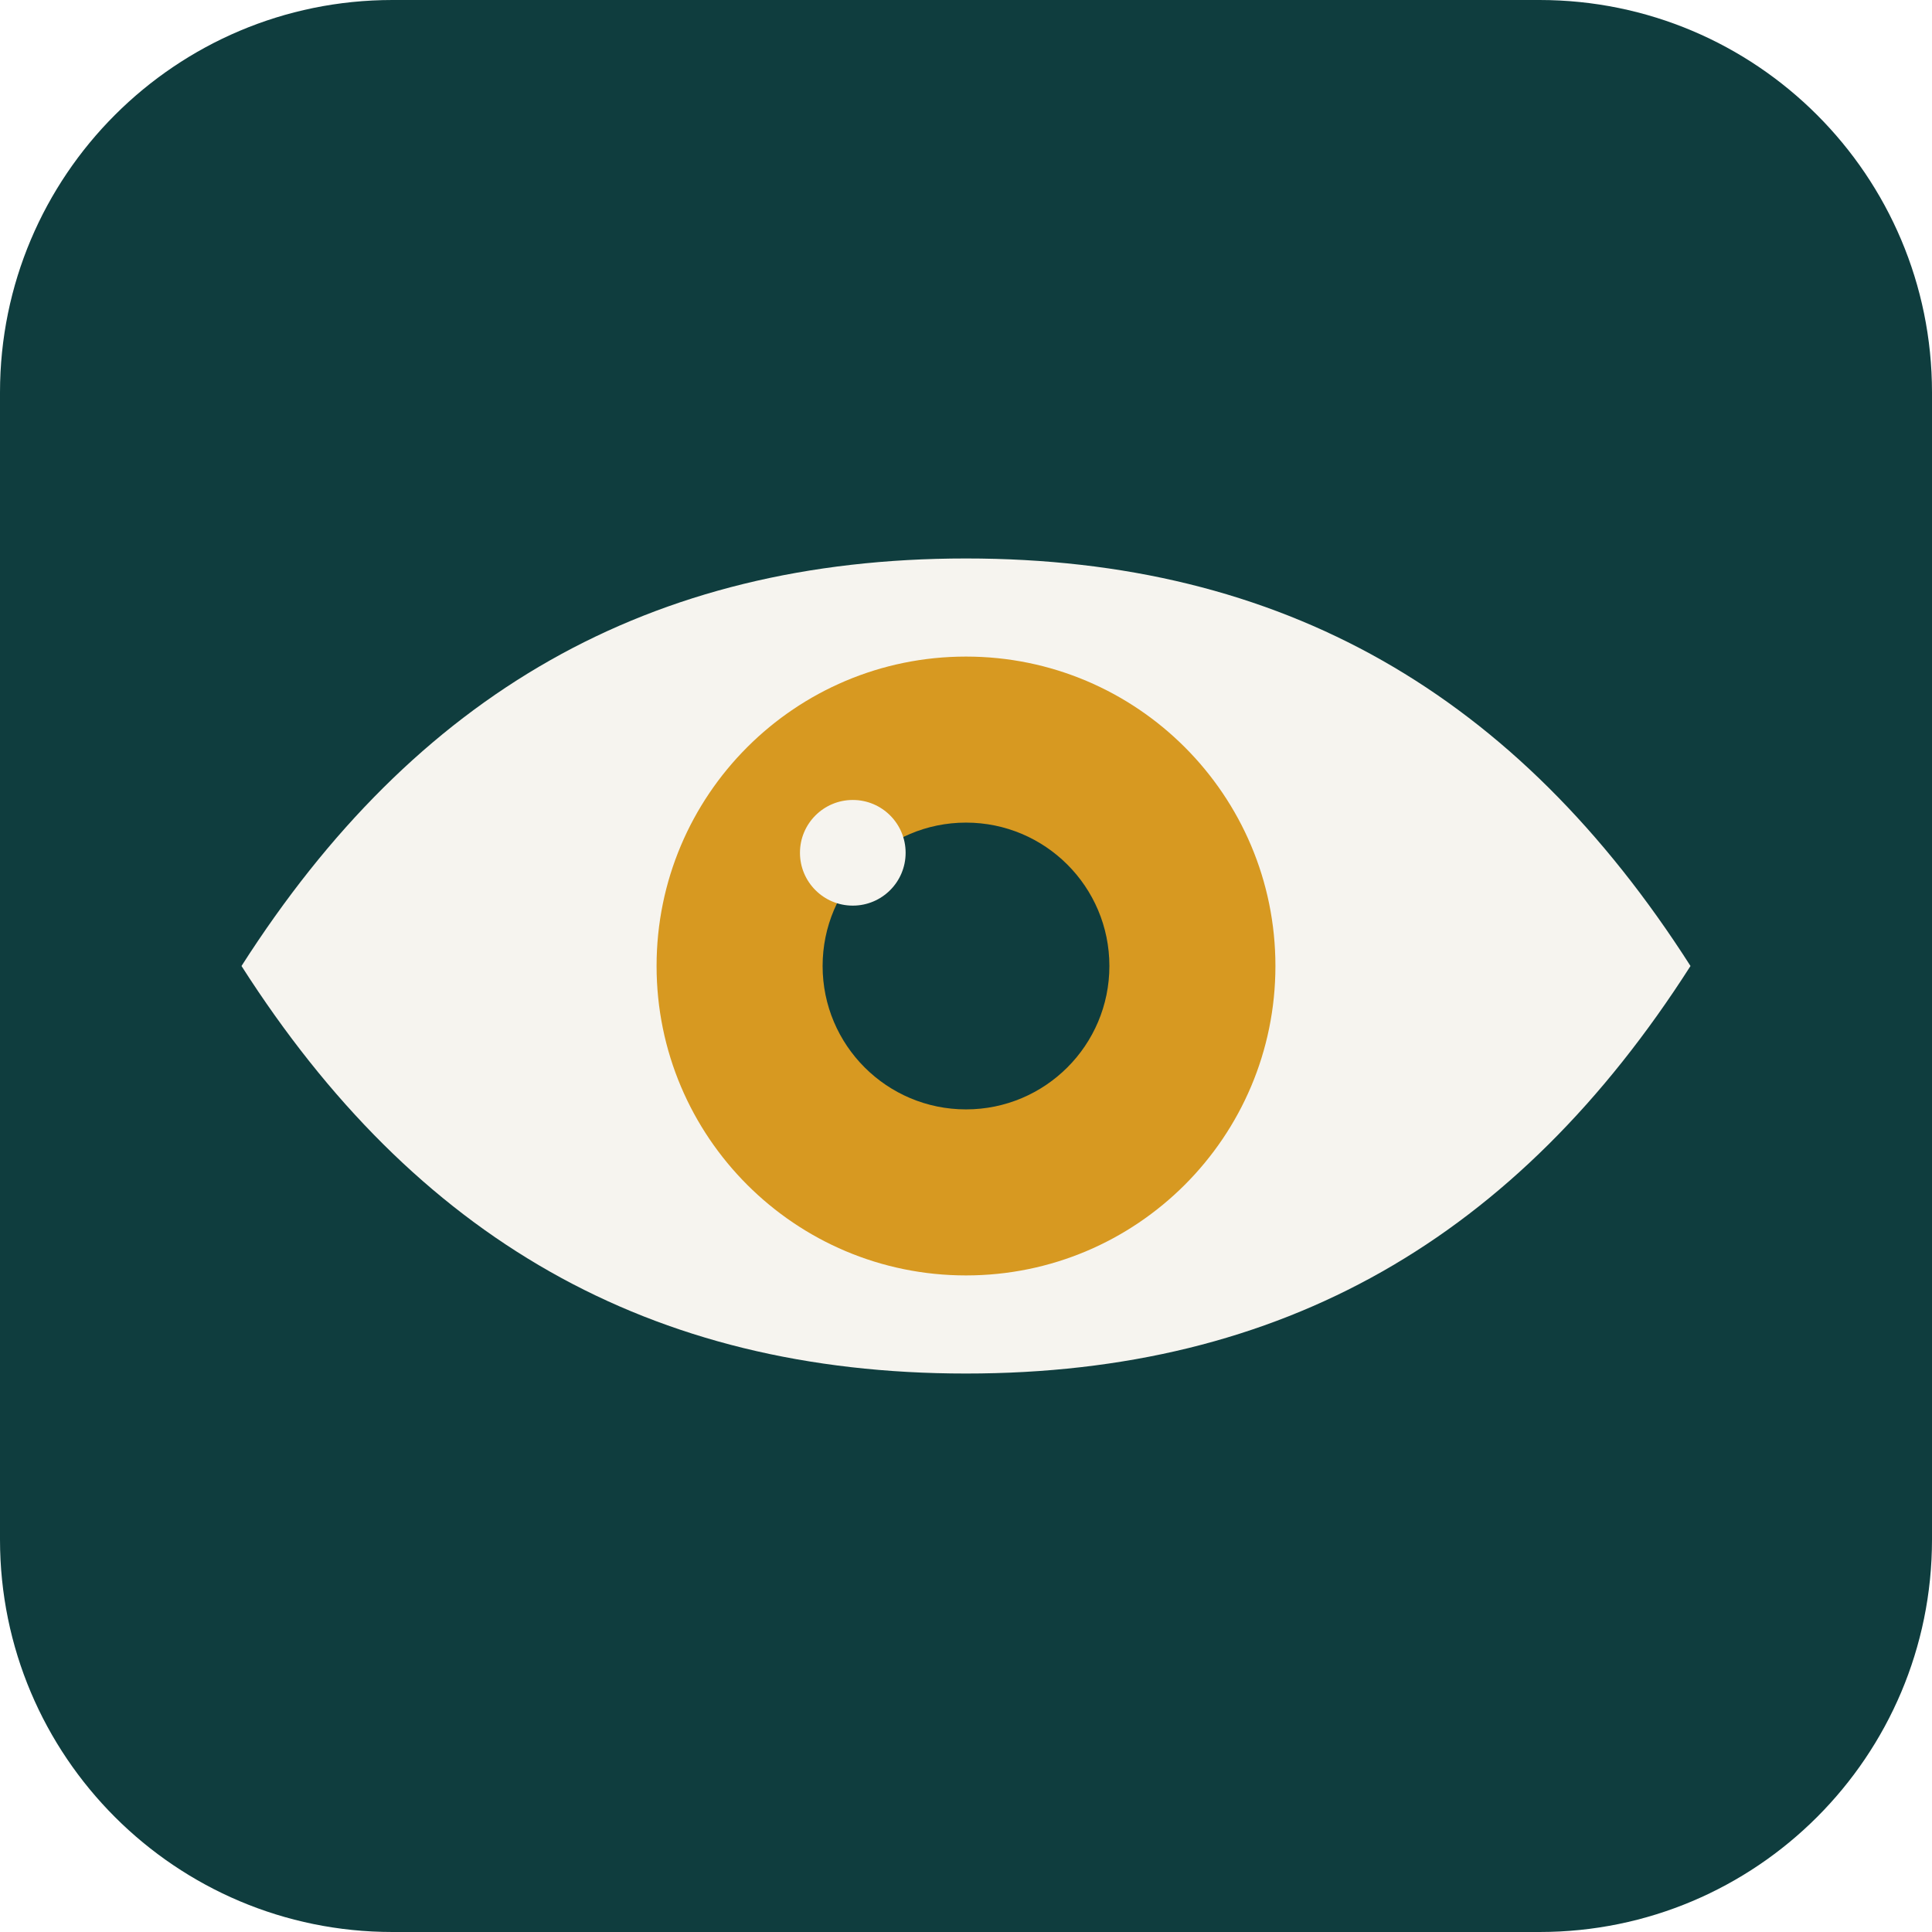
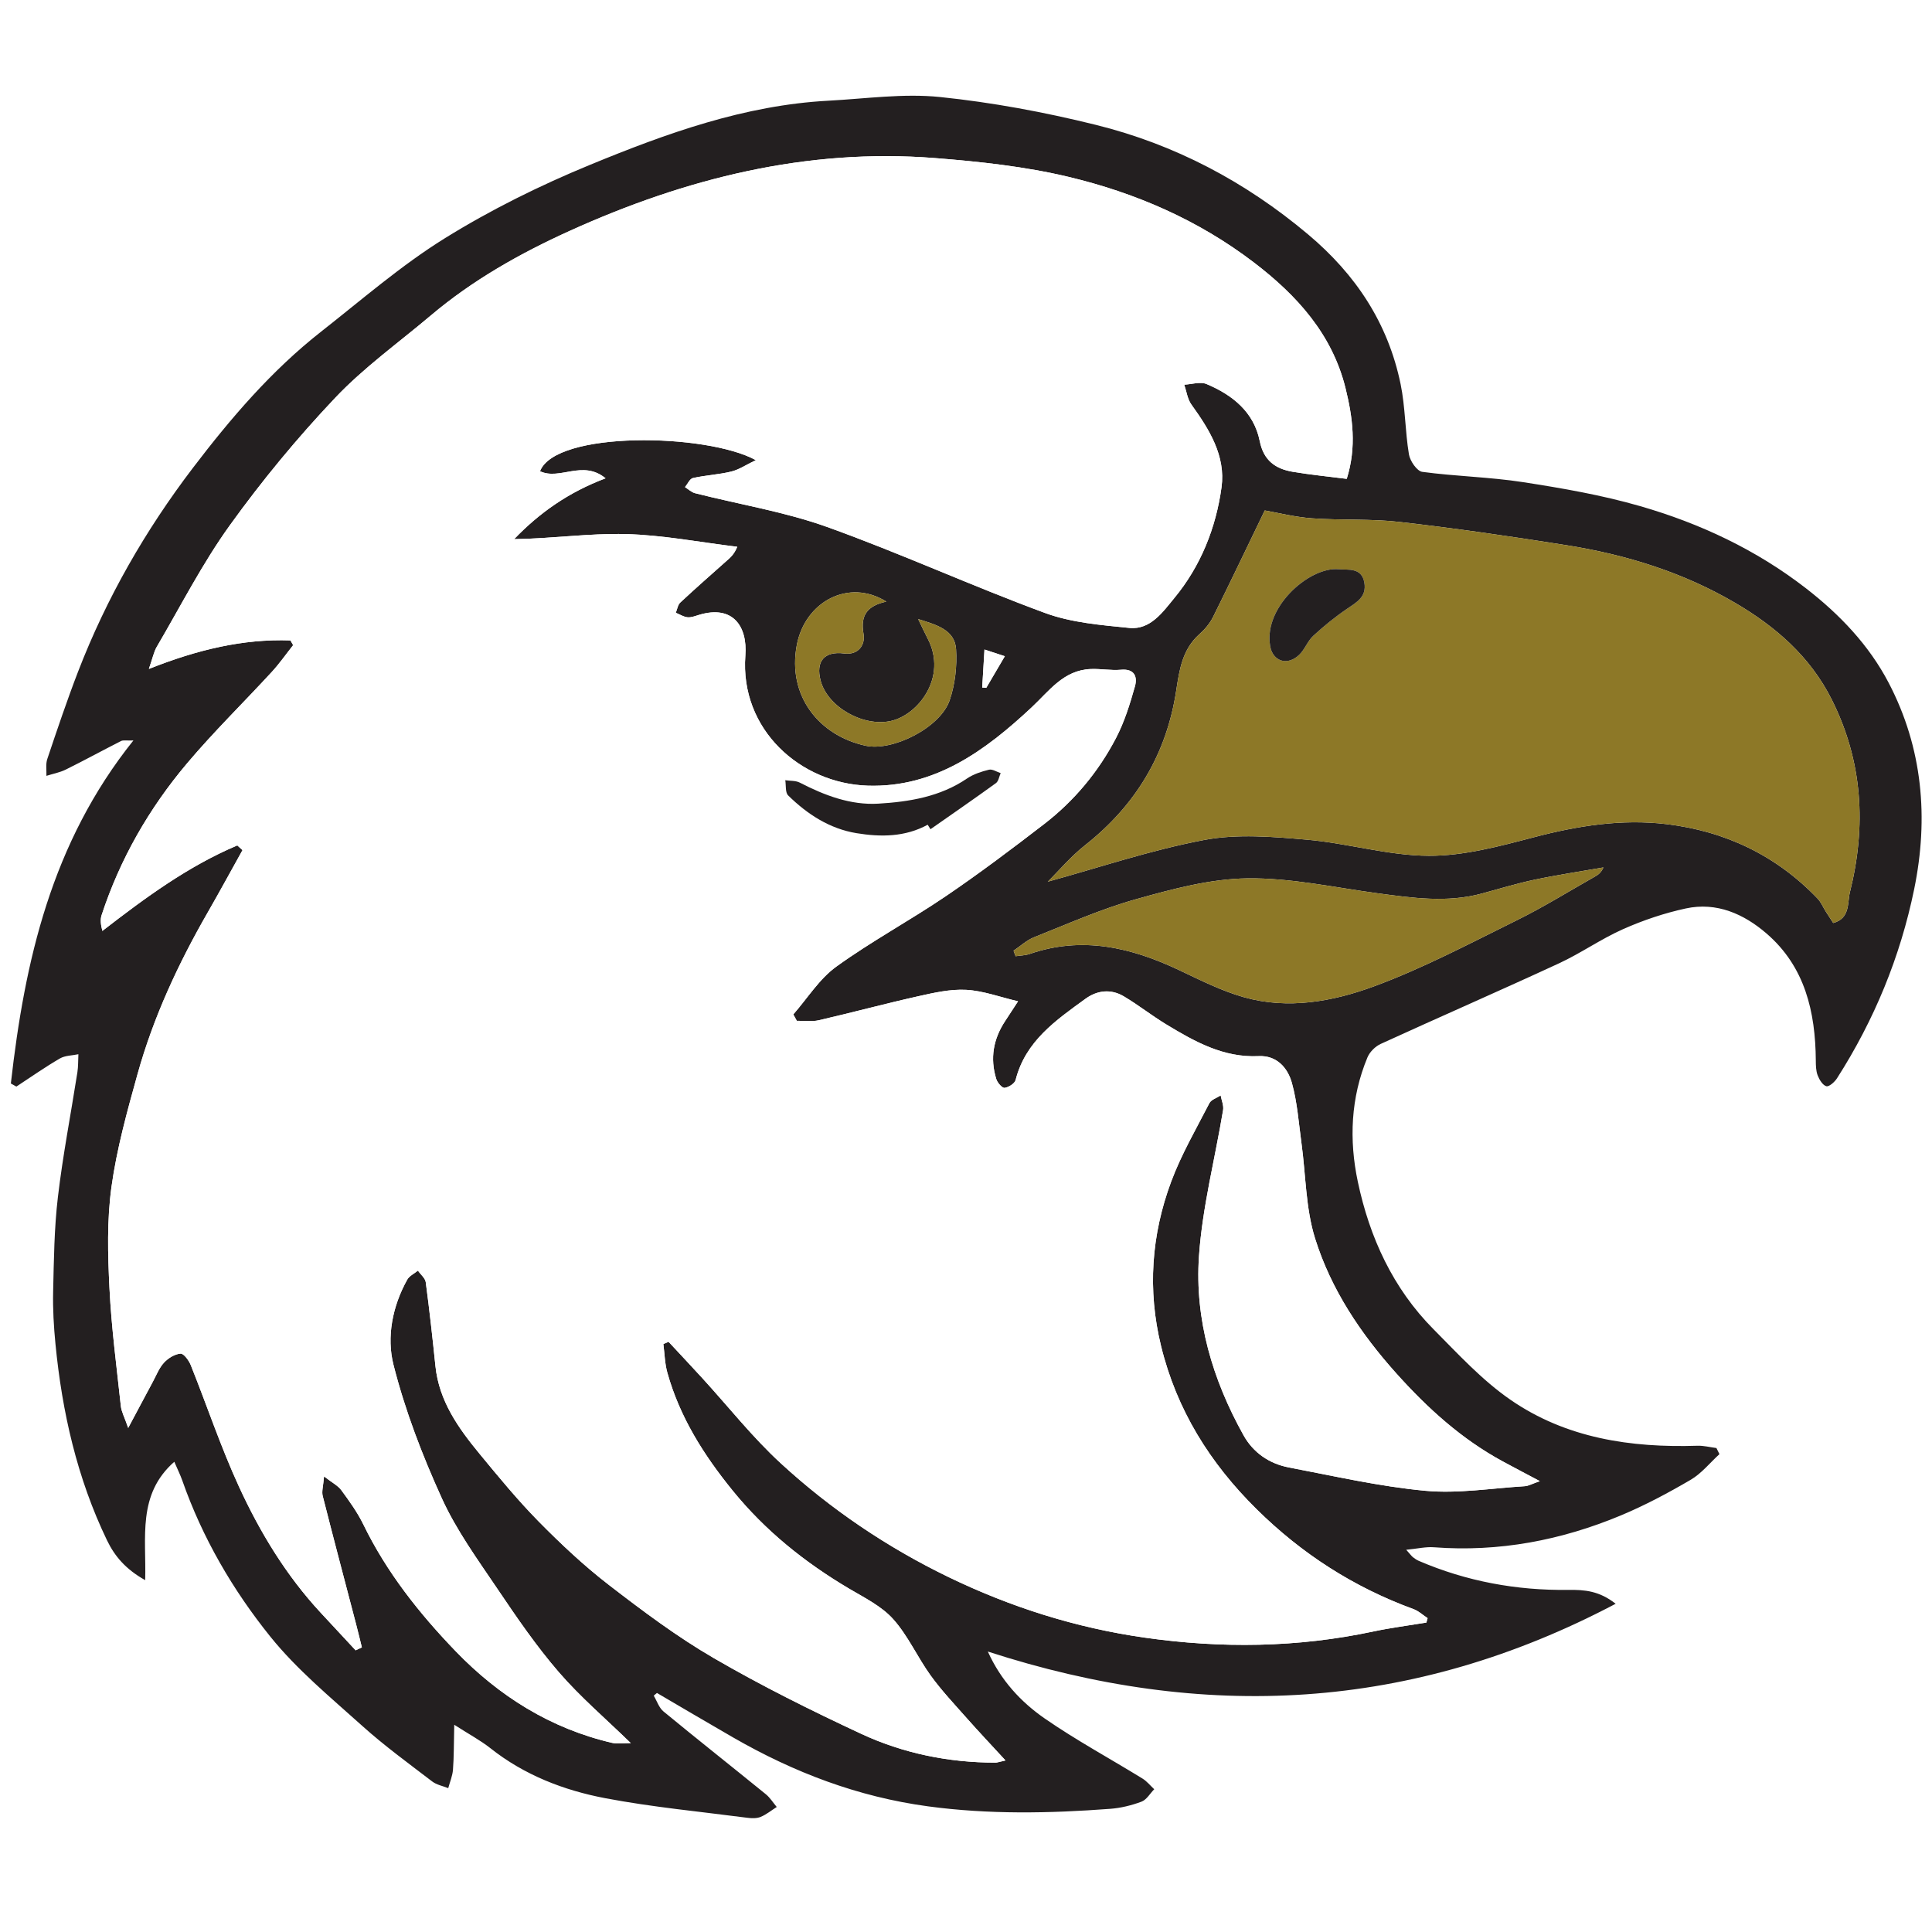
- <svg xmlns="http://www.w3.org/2000/svg" viewBox="0 0 512 512" role="img" aria-label="Eagle’s Eye Optics">
-   <rect width="512" height="512" rx="104" fill="#0f3d3e" />
-   <path d="M64 256c46-72 108-108 192-108s146 36 192 108c-46 72-108 108-192 108S110 328 64 256Z" fill="#f6f4ef" />
-   <circle cx="256" cy="256" r="82" fill="#d79921" />
-   <circle cx="256" cy="256" r="38" fill="#0f3d3e" />
-   <circle cx="226" cy="226" r="14" fill="#f6f4ef" />
+ <svg xmlns="http://www.w3.org/2000/svg" width="315" height="315" viewBox="131 37 315 315">
+   <defs>
+     <g>
+ </g>
+   </defs>
+   <path fill-rule="nonzero" fill="rgb(13.73%, 12.16%, 12.549%)" fill-opacity="1" d="M 291.512 142.902 C 291.379 145.145 291.258 147.121 291.141 149.098 C 291.359 149.113 291.582 149.133 291.805 149.148 C 292.77 147.5 293.738 145.852 294.832 143.992 C 293.996 143.719 293.145 143.438 291.512 142.902 M 282.262 141.137 C 285.516 147.402 280.707 153.551 276.266 154.547 C 271.762 155.559 265.945 152.289 264.801 147.988 C 263.953 144.82 265.406 143.133 268.621 143.543 C 271.055 143.855 272.094 142.023 271.793 140.367 C 271.219 137.184 272.535 135.746 275.504 135.086 C 269.379 131.262 262.258 135.094 260.914 142.168 C 259.332 150.508 264.594 156.965 272.168 158.594 C 276.512 159.527 284.293 155.676 285.836 151.172 C 286.723 148.566 287.055 145.605 286.879 142.852 C 286.672 139.633 283.566 138.844 280.703 137.938 C 281.223 139.004 281.715 140.086 282.262 141.137 M 298.914 192.527 C 307.422 189.594 315.379 191.457 323.191 195.145 C 326.664 196.785 330.152 198.559 333.824 199.594 C 341.02 201.625 348.297 200.297 355.004 197.824 C 363 194.879 370.609 190.84 378.277 187.059 C 382.652 184.902 386.812 182.312 391.066 179.906 C 391.59 179.609 392.078 179.25 392.426 178.43 C 388.672 179.09 384.895 179.652 381.164 180.438 C 378.277 181.047 375.441 181.922 372.59 182.691 C 366.93 184.219 361.285 183.406 355.625 182.645 C 348.547 181.695 341.445 180.117 334.371 180.211 C 328.293 180.289 322.133 181.957 316.203 183.617 C 310.531 185.203 305.094 187.637 299.602 189.812 C 298.387 190.293 297.367 191.266 296.254 192.008 C 296.367 192.309 296.477 192.605 296.586 192.906 C 297.363 192.785 298.18 192.781 298.914 192.527 M 327.371 173.945 C 332.766 172.93 338.547 173.426 344.098 173.906 C 350.75 174.484 357.344 176.504 363.969 176.531 C 369.676 176.551 375.48 174.98 381.082 173.512 C 388.215 171.637 395.387 170.496 402.688 171.367 C 412.262 172.504 420.609 176.465 427.348 183.508 C 427.91 184.094 428.234 184.906 428.676 185.609 C 429.062 186.223 429.469 186.828 429.895 187.488 C 432.676 186.746 432.195 184.16 432.613 182.48 C 435.305 171.688 434.73 161.141 429.633 151.016 C 426.105 144.016 420.492 139.152 413.902 135.293 C 405.398 130.309 396.113 127.434 386.438 125.898 C 377.395 124.461 368.32 123.145 359.223 122.102 C 354.492 121.559 349.672 121.852 344.91 121.508 C 342.109 121.305 339.352 120.598 337.211 120.227 C 334.289 126.273 331.578 131.973 328.77 137.617 C 328.246 138.664 327.426 139.629 326.547 140.41 C 323.785 142.867 323.289 146.215 322.781 149.555 C 321.199 159.953 316.188 168.277 307.938 174.789 C 305.551 176.672 303.559 179.051 301.84 180.75 C 310.102 178.484 318.617 175.598 327.371 173.945 M 288.598 317.109 C 286.59 314.84 284.5 312.621 282.73 310.176 C 280.578 307.195 279.055 303.699 276.629 300.992 C 274.742 298.883 271.969 297.512 269.461 296.031 C 262.219 291.746 255.785 286.594 250.438 280.012 C 245.727 274.211 241.828 268.039 239.809 260.805 C 239.387 259.309 239.363 257.699 239.156 256.137 C 239.441 256.016 239.727 255.895 240.008 255.773 C 241.836 257.742 243.68 259.695 245.492 261.68 C 249.758 266.34 253.699 271.359 258.336 275.613 C 266.484 283.094 275.633 289.277 285.613 294.113 C 295.762 299.027 306.391 302.402 317.598 304 C 330.102 305.789 342.516 305.641 354.891 303.008 C 357.754 302.398 360.668 302.027 363.562 301.551 L 363.762 300.828 C 363 300.332 362.305 299.664 361.473 299.359 C 351.734 295.797 343.266 290.363 335.863 283.047 C 328.25 275.527 322.844 266.848 320.301 256.457 C 318.074 247.359 318.711 238.328 321.969 229.613 C 323.617 225.203 326.02 221.07 328.184 216.863 C 328.484 216.281 329.391 216.016 330.02 215.602 C 330.164 216.402 330.543 217.238 330.418 217.992 C 329.098 225.938 327.031 233.828 326.484 241.824 C 325.777 252.148 328.695 261.953 333.75 271.012 C 335.332 273.852 337.953 275.648 341.141 276.258 C 348.523 277.66 355.898 279.363 363.355 280.059 C 368.703 280.559 374.184 279.645 379.602 279.316 C 380.195 279.281 380.773 278.938 382.066 278.492 C 379.668 277.219 377.836 276.262 376.02 275.277 C 369.316 271.645 363.793 266.641 358.711 260.98 C 352.836 254.434 348.012 247.227 345.41 238.906 C 343.871 233.98 343.906 228.57 343.195 223.383 C 342.746 220.094 342.516 216.734 341.633 213.559 C 340.953 211.113 339.18 209.051 336.215 209.195 C 330.461 209.473 325.766 206.816 321.121 204.004 C 318.77 202.574 316.594 200.852 314.227 199.445 C 312.141 198.207 309.918 198.438 307.977 199.848 C 303.152 203.355 298.191 206.75 296.59 213.082 C 296.445 213.656 295.449 214.289 294.785 214.367 C 294.387 214.414 293.617 213.523 293.434 212.926 C 292.391 209.559 292.949 206.387 294.898 203.453 C 295.637 202.34 296.359 201.215 296.988 200.254 C 294.027 199.562 291.309 198.539 288.539 198.387 C 285.938 198.246 283.25 198.863 280.668 199.441 C 275.262 200.652 269.906 202.102 264.508 203.344 C 263.363 203.605 262.113 203.418 260.914 203.434 C 260.723 203.086 260.535 202.738 260.344 202.391 C 262.652 199.762 264.582 196.605 267.348 194.609 C 273.078 190.465 279.359 187.086 285.219 183.109 C 290.684 179.398 295.973 175.414 301.207 171.383 C 306.133 167.59 310.078 162.852 312.949 157.352 C 314.328 154.711 315.234 151.793 316.043 148.91 C 316.477 147.375 316.004 145.996 313.762 146.199 C 312.133 146.344 310.465 146.012 308.824 146.082 C 304.395 146.266 302.074 149.648 299.188 152.344 C 291.66 159.375 283.445 165.434 272.496 165.098 C 261.535 164.758 251.609 155.98 252.527 143.871 C 252.887 139.141 250.516 135.578 244.973 137.25 C 244.355 137.434 243.699 137.703 243.09 137.641 C 242.438 137.574 241.816 137.164 241.184 136.906 C 241.418 136.34 241.508 135.617 241.918 135.238 C 244.387 132.934 246.926 130.707 249.449 128.461 C 250.047 127.93 250.676 127.438 251.207 126.148 C 245.141 125.418 239.082 124.23 233.004 124.078 C 226.996 123.93 220.965 124.824 214.828 124.902 C 218.98 120.586 223.695 117.262 229.734 114.984 C 225.996 111.902 222.266 115.367 219.047 113.828 C 221.605 107.207 246.18 107.613 254.234 112.023 C 252.617 112.797 251.48 113.582 250.227 113.883 C 248.18 114.383 246.035 114.48 243.977 114.941 C 243.461 115.055 243.113 115.906 242.684 116.422 C 243.23 116.762 243.738 117.262 244.332 117.414 C 251.516 119.238 258.922 120.434 265.867 122.922 C 277.848 127.219 289.453 132.551 301.402 136.945 C 305.703 138.531 310.516 138.914 315.141 139.379 C 318.598 139.727 320.648 136.703 322.469 134.504 C 326.758 129.316 329.262 123.066 330.164 116.434 C 330.855 111.32 328.168 107.016 325.25 102.961 C 324.605 102.066 324.457 100.809 324.082 99.719 C 325.305 99.66 326.695 99.188 327.715 99.613 C 331.953 101.395 335.438 104.172 336.395 108.926 C 337.027 112.074 338.938 113.434 341.738 113.914 C 344.617 114.406 347.531 114.684 350.578 115.074 C 352.219 109.871 351.539 105 350.383 100.312 C 348.215 91.516 342.492 85.18 335.426 79.785 C 326.363 72.867 316.121 68.438 305.195 65.832 C 298.102 64.141 290.738 63.348 283.445 62.773 C 262.504 61.121 242.734 66.105 223.852 74.66 C 215.824 78.297 208.059 82.672 201.242 88.434 C 195.988 92.875 190.32 96.926 185.625 101.891 C 179.465 108.398 173.711 115.367 168.477 122.641 C 163.988 128.875 160.465 135.809 156.562 142.457 C 156.074 143.293 155.891 144.305 155.273 146.066 C 163.152 142.938 170.598 141.145 178.352 141.414 C 178.5 141.672 178.648 141.93 178.797 142.188 C 177.641 143.645 176.57 145.184 175.316 146.551 C 170.723 151.543 165.859 156.293 161.492 161.469 C 155.309 168.801 150.57 177.043 147.566 186.211 C 147.332 186.926 147.426 187.746 147.691 188.781 C 154.672 183.379 161.656 178.234 169.688 174.84 L 170.539 175.609 C 168.656 178.984 166.816 182.383 164.887 185.734 C 160.078 194.094 156.023 202.801 153.43 212.102 C 151.738 218.176 150.031 224.312 149.172 230.535 C 148.426 235.953 148.574 241.547 148.848 247.035 C 149.164 253.457 150.016 259.852 150.703 266.254 C 150.805 267.176 151.297 268.059 151.902 269.816 C 153.508 266.801 154.715 264.523 155.938 262.254 C 156.504 261.199 156.953 260.02 157.746 259.164 C 158.422 258.434 159.488 257.777 160.434 257.699 C 160.945 257.656 161.793 258.801 162.098 259.562 C 164.746 266.168 167 272.949 169.969 279.398 C 173.398 286.852 177.66 293.875 183.293 299.949 C 185.188 301.992 187.086 304.035 188.984 306.074 C 189.324 305.918 189.66 305.758 190 305.598 C 189.684 304.32 189.379 303.031 189.043 301.754 C 187.227 294.805 185.379 287.859 183.613 280.895 C 183.426 280.16 183.707 279.309 183.832 277.719 C 185.125 278.727 186.09 279.203 186.656 279.973 C 187.965 281.754 189.281 283.582 190.246 285.562 C 194.039 293.359 199.371 300.078 205.309 306.238 C 212.344 313.531 220.758 318.824 230.789 321.16 C 231.703 321.371 232.711 321.199 233.844 321.203 C 229.746 317.211 225.617 313.695 222.113 309.637 C 218.457 305.406 215.266 300.746 212.133 296.098 C 208.895 291.297 205.422 286.527 203.043 281.297 C 199.848 274.277 197.043 266.969 195.152 259.512 C 194.012 255 194.973 249.969 197.406 245.625 C 197.754 245.012 198.551 244.652 199.137 244.172 C 199.578 244.801 200.328 245.387 200.418 246.059 C 201.023 250.609 201.527 255.172 201.996 259.738 C 202.586 265.453 205.754 269.863 209.23 274.082 C 212.32 277.832 215.418 281.602 218.82 285.059 C 222.422 288.711 226.191 292.262 230.246 295.391 C 235.754 299.637 241.367 303.848 247.367 307.336 C 255.145 311.855 263.234 315.879 271.395 319.68 C 278.266 322.879 285.66 324.379 293.293 324.387 C 293.555 324.391 293.816 324.281 294.941 324.031 C 292.586 321.469 290.555 319.32 288.598 317.109 M 301.328 317.184 C 306.449 320.73 311.961 323.711 317.277 326.984 C 317.996 327.426 318.555 328.137 319.188 328.723 C 318.504 329.422 317.941 330.441 317.113 330.75 C 315.488 331.359 313.73 331.789 312 331.918 C 302.098 332.66 292.238 332.852 282.309 331.512 C 270.867 329.965 260.441 325.984 250.551 320.293 C 246.391 317.898 242.258 315.453 238.113 313.027 C 237.938 313.176 237.762 313.32 237.586 313.465 C 238.109 314.336 238.441 315.438 239.18 316.043 C 244.699 320.59 250.309 325.02 255.855 329.531 C 256.555 330.098 257.051 330.914 257.641 331.617 C 256.773 332.168 255.953 332.848 255.016 333.234 C 254.375 333.496 253.551 333.473 252.832 333.375 C 245.113 332.367 237.34 331.637 229.703 330.188 C 222.926 328.902 216.488 326.418 210.949 322.027 C 209.336 320.754 207.492 319.773 205.062 318.211 C 204.988 321.352 205.016 323.449 204.855 325.531 C 204.777 326.551 204.352 327.543 204.082 328.547 C 203.199 328.191 202.184 328.008 201.457 327.449 C 197.605 324.496 193.656 321.629 190.055 318.387 C 184.879 313.73 179.41 309.227 175.078 303.844 C 168.953 296.234 164.004 287.742 160.73 278.41 C 160.406 277.484 159.965 276.602 159.418 275.332 C 153.348 280.676 154.871 287.648 154.672 294.633 C 151.484 292.852 149.691 290.719 148.441 288.125 C 143.57 278.008 141.125 267.238 140.043 256.129 C 139.766 253.293 139.598 250.426 139.664 247.578 C 139.785 242.441 139.836 237.277 140.438 232.188 C 141.242 225.375 142.555 218.625 143.617 211.84 C 143.77 210.871 143.73 209.871 143.781 208.887 C 142.766 209.102 141.613 209.082 140.762 209.578 C 138.332 210.992 136.027 212.617 133.668 214.16 C 133.371 213.992 133.07 213.824 132.77 213.656 C 135.027 193.695 139.379 174.426 152.75 157.727 C 151.594 157.766 151.09 157.641 150.738 157.82 C 147.723 159.348 144.758 160.973 141.727 162.473 C 140.746 162.957 139.625 163.16 138.57 163.496 C 138.602 162.574 138.426 161.586 138.711 160.75 C 140.316 155.973 141.926 151.188 143.738 146.484 C 148.355 134.52 154.695 123.473 162.449 113.293 C 168.621 105.191 175.25 97.438 183.316 91.102 C 189.961 85.887 196.387 80.281 203.527 75.848 C 211.02 71.199 219.047 67.23 227.211 63.871 C 239.676 58.738 252.402 54.145 266.094 53.418 C 272.145 53.094 278.273 52.207 284.238 52.816 C 292.773 53.695 301.297 55.285 309.633 57.348 C 322.527 60.539 334.031 66.605 344.281 75.223 C 352.078 81.777 357.312 89.703 359.359 99.621 C 360.133 103.375 360.086 107.293 360.719 111.086 C 360.898 112.164 362.031 113.82 362.898 113.934 C 368.348 114.672 373.887 114.77 379.312 115.609 C 385.734 116.602 392.188 117.723 398.414 119.52 C 408.172 122.336 417.305 126.617 425.422 132.898 C 430.953 137.18 435.723 142.176 438.941 148.34 C 444.488 158.965 445.473 170.371 443.094 181.973 C 440.832 192.996 436.59 203.309 430.508 212.816 C 430.125 213.414 429.215 214.219 428.777 214.102 C 428.18 213.938 427.633 213.043 427.363 212.344 C 427.074 211.598 427.059 210.719 427.055 209.895 C 426.996 201.977 425.293 194.613 419.031 189.211 C 415.34 186.02 410.891 184.027 405.859 185.117 C 402.375 185.871 398.918 187.035 395.656 188.48 C 392.043 190.082 388.758 192.414 385.168 194.074 C 375.527 198.535 365.785 202.781 356.125 207.199 C 355.238 207.602 354.328 208.504 353.957 209.395 C 351.219 215.965 350.941 222.867 352.387 229.688 C 354.305 238.754 358.102 247.055 364.73 253.73 C 368.719 257.746 372.625 262.012 377.234 265.199 C 386.336 271.5 396.879 273.07 407.77 272.719 C 408.793 272.688 409.824 272.965 410.852 273.094 C 411.016 273.426 411.18 273.754 411.344 274.086 C 409.793 275.504 408.426 277.234 406.652 278.273 C 402.992 280.414 399.215 282.43 395.305 284.066 C 385.562 288.137 375.406 290.078 364.797 289.273 C 363.473 289.172 362.117 289.5 360.273 289.68 C 361.02 290.512 361.172 290.742 361.383 290.902 C 361.672 291.129 361.988 291.344 362.324 291.488 C 370.113 294.84 378.281 296.332 386.727 296.223 C 389.344 296.188 391.746 296.371 394.422 298.484 C 361.113 316.062 327.203 317.684 292.059 306.273 C 294.188 310.988 297.449 314.492 301.328 317.184 " />
+   <path fill-rule="nonzero" fill="rgb(100%, 100%, 100%)" fill-opacity="1" d="M 293.383 164.68 C 293.809 164.367 293.902 163.605 294.152 163.051 C 293.512 162.848 292.805 162.359 292.246 162.496 C 291.008 162.797 289.715 163.219 288.672 163.93 C 284.289 166.914 279.242 167.73 274.199 168.031 C 269.688 168.297 265.43 166.68 261.402 164.602 C 260.727 164.254 259.828 164.332 259.035 164.211 C 259.176 165.055 259.012 166.207 259.504 166.691 C 262.633 169.758 266.258 172.125 270.656 172.844 C 274.598 173.492 278.559 173.48 282.254 171.469 C 282.406 171.711 282.559 171.953 282.711 172.199 C 286.273 169.703 289.859 167.234 293.383 164.68 M 293.293 324.387 C 285.656 324.379 278.266 322.879 271.395 319.68 C 263.234 315.879 255.145 311.855 247.367 307.336 C 241.367 303.848 235.754 299.637 230.246 295.387 C 226.191 292.262 222.422 288.711 218.82 285.059 C 215.418 281.602 212.32 277.832 209.23 274.082 C 205.754 269.863 202.582 265.453 201.996 259.738 C 201.527 255.172 201.023 250.609 200.414 246.059 C 200.328 245.387 199.578 244.801 199.137 244.172 C 198.551 244.652 197.754 245.012 197.406 245.625 C 194.973 249.969 194.012 255 195.152 259.512 C 197.039 266.969 199.848 274.277 203.039 281.297 C 205.422 286.527 208.895 291.297 212.133 296.098 C 215.266 300.746 218.457 305.406 222.113 309.637 C 225.617 313.695 229.746 317.211 233.844 321.203 C 232.711 321.199 231.703 321.371 230.789 321.16 C 220.758 318.824 212.344 313.531 205.309 306.238 C 199.371 300.078 194.039 293.359 190.246 285.562 C 189.281 283.582 187.965 281.754 186.656 279.973 C 186.09 279.203 185.125 278.727 183.832 277.719 C 183.707 279.309 183.426 280.16 183.613 280.895 C 185.379 287.859 187.227 294.805 189.043 301.754 C 189.379 303.035 189.684 304.32 190 305.598 C 189.664 305.758 189.324 305.918 188.984 306.074 C 187.086 304.035 185.188 301.992 183.293 299.949 C 177.66 293.875 173.398 286.852 169.969 279.398 C 167 272.949 164.746 266.168 162.098 259.562 C 161.793 258.801 160.945 257.656 160.434 257.699 C 159.488 257.777 158.422 258.434 157.746 259.164 C 156.953 260.02 156.504 261.199 155.938 262.254 C 154.711 264.52 153.508 266.801 151.902 269.816 C 151.297 268.059 150.805 267.176 150.703 266.254 C 150.016 259.852 149.164 253.457 148.848 247.035 C 148.574 241.547 148.426 235.953 149.172 230.535 C 150.031 224.309 151.738 218.176 153.43 212.102 C 156.023 202.801 160.078 194.094 164.887 185.73 C 166.816 182.383 168.656 178.984 170.539 175.609 L 169.688 174.84 C 161.656 178.234 154.672 183.383 147.691 188.781 C 147.426 187.746 147.332 186.926 147.566 186.211 C 150.57 177.043 155.309 168.801 161.492 161.469 C 165.859 156.293 170.723 151.543 175.316 146.551 C 176.57 145.184 177.641 143.645 178.797 142.188 C 178.648 141.93 178.5 141.672 178.352 141.414 C 170.598 141.145 163.152 142.938 155.273 146.066 C 155.891 144.305 156.074 143.293 156.562 142.457 C 160.465 135.805 163.988 128.875 168.477 122.641 C 173.711 115.367 179.465 108.398 185.625 101.891 C 190.32 96.926 195.988 92.875 201.242 88.434 C 208.059 82.672 215.824 78.297 223.852 74.66 C 242.734 66.105 262.504 61.121 283.445 62.773 C 290.738 63.348 298.105 64.141 305.195 65.832 C 316.121 68.438 326.363 72.867 335.426 79.785 C 342.492 85.18 348.215 91.516 350.383 100.312 C 351.539 105 352.219 109.871 350.578 115.074 C 347.531 114.684 344.617 114.406 341.738 113.914 C 338.938 113.434 337.027 112.074 336.395 108.926 C 335.438 104.172 331.953 101.395 327.715 99.613 C 326.695 99.188 325.305 99.66 324.082 99.719 C 324.457 100.809 324.605 102.066 325.25 102.961 C 328.168 107.016 330.855 111.32 330.164 116.434 C 329.262 123.066 326.758 129.316 322.469 134.504 C 320.648 136.703 318.598 139.727 315.141 139.379 C 310.516 138.914 305.703 138.527 301.402 136.949 C 289.453 132.551 277.844 127.219 265.863 122.922 C 258.922 120.434 251.516 119.238 244.332 117.414 C 243.738 117.266 243.23 116.762 242.684 116.422 C 243.113 115.91 243.461 115.055 243.977 114.941 C 246.035 114.48 248.18 114.383 250.23 113.883 C 251.48 113.582 252.617 112.797 254.234 112.023 C 246.18 107.613 221.602 107.207 219.047 113.832 C 222.266 115.363 225.996 111.902 229.734 114.984 C 223.695 117.262 218.984 120.586 214.828 124.902 C 220.965 124.824 226.996 123.93 233.004 124.078 C 239.082 124.23 245.141 125.418 251.207 126.148 C 250.676 127.438 250.047 127.93 249.449 128.461 C 246.926 130.707 244.387 132.934 241.918 135.238 C 241.508 135.617 241.418 136.34 241.184 136.906 C 241.816 137.164 242.438 137.574 243.09 137.641 C 243.699 137.703 244.355 137.434 244.973 137.25 C 250.516 135.578 252.887 139.141 252.527 143.871 C 251.609 155.98 261.535 164.758 272.496 165.098 C 283.445 165.434 291.66 159.375 299.188 152.344 C 302.074 149.648 304.395 146.266 308.824 146.082 C 310.465 146.012 312.133 146.344 313.762 146.199 C 316.004 145.996 316.477 147.375 316.043 148.91 C 315.234 151.793 314.328 154.711 312.949 157.352 C 310.078 162.852 306.133 167.59 301.207 171.383 C 295.973 175.414 290.684 179.398 285.219 183.109 C 279.359 187.086 273.078 190.465 267.348 194.609 C 264.582 196.609 262.652 199.762 260.344 202.391 C 260.535 202.738 260.723 203.086 260.914 203.434 C 262.113 203.418 263.363 203.609 264.508 203.344 C 269.906 202.102 275.258 200.652 280.668 199.441 C 283.25 198.863 285.938 198.246 288.539 198.387 C 291.309 198.539 294.027 199.562 296.984 200.258 C 296.359 201.215 295.637 202.34 294.898 203.453 C 292.949 206.387 292.391 209.559 293.434 212.926 C 293.617 213.523 294.387 214.414 294.785 214.367 C 295.449 214.289 296.445 213.656 296.59 213.082 C 298.191 206.75 303.152 203.355 307.977 199.848 C 309.918 198.438 312.141 198.207 314.23 199.445 C 316.594 200.852 318.77 202.574 321.121 204.004 C 325.766 206.816 330.461 209.473 336.215 209.195 C 339.18 209.051 340.953 211.113 341.633 213.559 C 342.516 216.734 342.746 220.094 343.195 223.383 C 343.906 228.57 343.871 233.98 345.41 238.906 C 348.012 247.227 352.836 254.434 358.711 260.98 C 363.793 266.641 369.316 271.645 376.02 275.277 C 377.836 276.262 379.668 277.219 382.066 278.492 C 380.773 278.938 380.199 279.281 379.602 279.316 C 374.184 279.645 368.703 280.559 363.355 280.059 C 355.895 279.363 348.523 277.66 341.141 276.258 C 337.953 275.648 335.332 273.852 333.75 271.012 C 328.695 261.953 325.777 252.148 326.484 241.824 C 327.031 233.828 329.098 225.941 330.418 217.992 C 330.543 217.238 330.164 216.402 330.02 215.602 C 329.395 216.016 328.484 216.281 328.184 216.863 C 326.02 221.07 323.617 225.203 321.969 229.613 C 318.711 238.328 318.074 247.359 320.301 256.457 C 322.844 266.848 328.25 275.527 335.863 283.047 C 343.266 290.363 351.734 295.797 361.473 299.359 C 362.305 299.664 363 300.328 363.762 300.828 L 363.562 301.551 C 360.668 302.027 357.754 302.398 354.891 303.008 C 342.516 305.641 330.102 305.789 317.598 304 C 306.391 302.402 295.762 299.027 285.613 294.113 C 275.633 289.277 266.484 283.094 258.336 275.613 C 253.699 271.359 249.758 266.34 245.496 261.68 C 243.68 259.695 241.836 257.742 240.008 255.773 C 239.727 255.895 239.441 256.016 239.156 256.137 C 239.363 257.699 239.387 259.309 239.805 260.805 C 241.828 268.039 245.727 274.211 250.438 280.012 C 255.785 286.594 262.219 291.746 269.461 296.031 C 271.969 297.512 274.742 298.883 276.629 300.992 C 279.055 303.703 280.578 307.195 282.73 310.172 C 284.5 312.621 286.59 314.84 288.598 317.109 C 290.555 319.32 292.586 321.469 294.941 324.031 C 293.816 324.281 293.555 324.391 293.293 324.387 " />
+   <path fill-rule="nonzero" fill="rgb(55.405%, 47.032%, 15.45%)" fill-opacity="1" d="M 342.84 143.746 C 343.746 142.875 344.191 141.516 345.113 140.668 C 346.848 139.07 348.695 137.566 350.645 136.246 C 352.23 135.176 353.844 134.293 353.449 132 C 353.016 129.484 350.812 129.957 349.258 129.812 C 344.363 129.359 336.52 136.383 338.215 142.879 C 338.922 144.977 341.066 145.453 342.84 143.746 M 307.938 174.789 C 316.188 168.277 321.199 159.953 322.781 149.555 C 323.289 146.215 323.785 142.867 326.547 140.41 C 327.426 139.629 328.246 138.664 328.77 137.617 C 331.578 131.973 334.289 126.273 337.211 120.227 C 339.352 120.598 342.109 121.309 344.91 121.508 C 349.672 121.852 354.492 121.559 359.223 122.102 C 368.32 123.145 377.395 124.461 386.438 125.898 C 396.113 127.434 405.398 130.309 413.902 135.293 C 420.492 139.152 426.105 144.016 429.633 151.016 C 434.73 161.141 435.305 171.684 432.613 182.48 C 432.195 184.16 432.676 186.746 429.895 187.488 C 429.469 186.828 429.062 186.223 428.676 185.609 C 428.234 184.906 427.91 184.094 427.348 183.508 C 420.609 176.465 412.262 172.504 402.684 171.367 C 395.387 170.496 388.215 171.637 381.082 173.512 C 375.48 174.98 369.676 176.551 363.969 176.531 C 357.344 176.508 350.75 174.484 344.098 173.91 C 338.547 173.426 332.766 172.93 327.371 173.945 C 318.617 175.598 310.102 178.484 301.84 180.75 C 303.559 179.051 305.551 176.676 307.938 174.789 " />
+   <path fill-rule="nonzero" fill="rgb(55.405%, 47.032%, 15.45%)" fill-opacity="1" d="M 296.586 192.906 C 297.363 192.785 298.18 192.781 298.914 192.527 C 307.422 189.594 315.379 191.457 323.191 195.145 C 326.668 196.785 330.152 198.559 333.824 199.594 C 341.016 201.625 348.297 200.297 355.004 197.824 C 363 194.879 370.609 190.84 378.277 187.059 C 382.652 184.902 386.816 182.312 391.066 179.906 C 391.59 179.609 392.078 179.25 392.426 178.43 C 388.672 179.09 384.895 179.652 381.164 180.438 C 378.277 181.047 375.441 181.922 372.59 182.691 C 366.93 184.219 361.285 183.406 355.625 182.645 C 348.547 181.695 341.445 180.117 334.371 180.211 C 328.293 180.289 322.133 181.957 316.203 183.617 C 310.535 185.203 305.098 187.633 299.602 189.812 C 298.387 190.293 297.367 191.266 296.258 192.012 C 296.363 192.309 296.477 192.605 296.586 192.906 " />
+   <path fill-rule="nonzero" fill="rgb(55.405%, 47.032%, 15.45%)" fill-opacity="1" d="M 280.703 137.938 C 281.223 139.004 281.715 140.086 282.262 141.137 C 285.516 147.402 280.703 153.551 276.27 154.547 C 271.758 155.559 265.945 152.289 264.801 147.988 C 263.953 144.82 265.406 143.133 268.621 143.543 C 271.055 143.855 272.094 142.023 271.793 140.371 C 271.215 137.184 272.535 135.75 275.504 135.086 C 269.375 131.262 262.258 135.094 260.914 142.168 C 259.332 150.508 264.594 156.961 272.168 158.594 C 276.512 159.527 284.293 155.68 285.836 151.172 C 286.723 148.566 287.055 145.605 286.879 142.852 C 286.672 139.633 283.566 138.844 280.703 137.938 " />
+   <path fill-rule="nonzero" fill="rgb(100%, 100%, 100%)" fill-opacity="1" d="M 294.832 143.992 C 294 143.719 293.145 143.438 291.512 142.902 C 291.379 145.145 291.258 147.121 291.141 149.098 C 291.359 149.113 291.582 149.133 291.805 149.148 C 292.77 147.5 293.738 145.852 294.832 143.992 " />
+   <path fill-rule="nonzero" fill="rgb(13.73%, 12.16%, 12.549%)" fill-opacity="1" d="M 282.711 172.199 C 286.273 169.703 289.859 167.234 293.383 164.68 C 293.809 164.367 293.906 163.605 294.152 163.051 C 293.512 162.848 292.805 162.363 292.246 162.496 C 291.008 162.797 289.715 163.219 288.672 163.926 C 284.289 166.914 279.242 167.73 274.199 168.031 C 269.688 168.301 265.43 166.68 261.402 164.602 C 260.727 164.254 259.828 164.332 259.035 164.211 C 259.176 165.055 259.012 166.207 259.504 166.691 C 262.633 169.758 266.258 172.125 270.656 172.844 C 274.598 173.492 278.559 173.48 282.254 171.469 C 282.406 171.711 282.559 171.953 282.711 172.199 " />
+   <path fill-rule="nonzero" fill="rgb(13.73%, 12.16%, 12.549%)" fill-opacity="1" d="M 338.215 142.879 C 338.922 144.977 341.066 145.453 342.84 143.746 C 343.746 142.875 344.191 141.516 345.113 140.668 C 346.848 139.07 348.695 137.566 350.645 136.246 C 352.23 135.172 353.844 134.293 353.449 132 C 353.016 129.484 350.812 129.957 349.258 129.812 C 344.363 129.359 336.52 136.383 338.215 142.879 " />
</svg>
